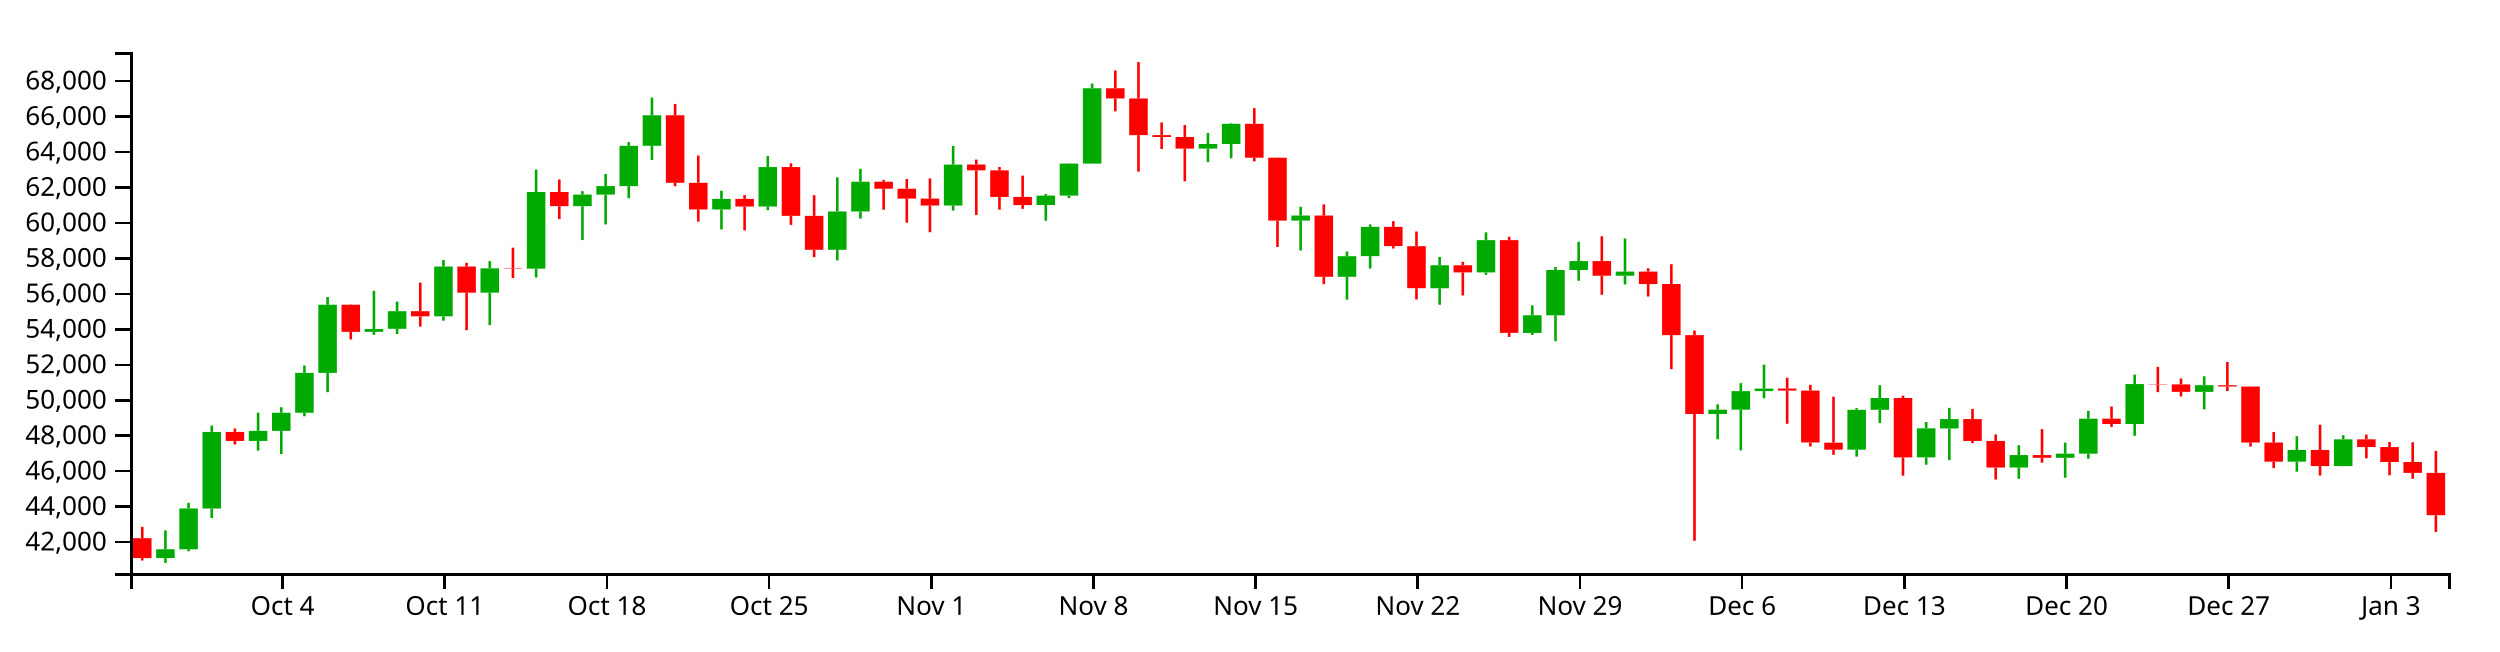
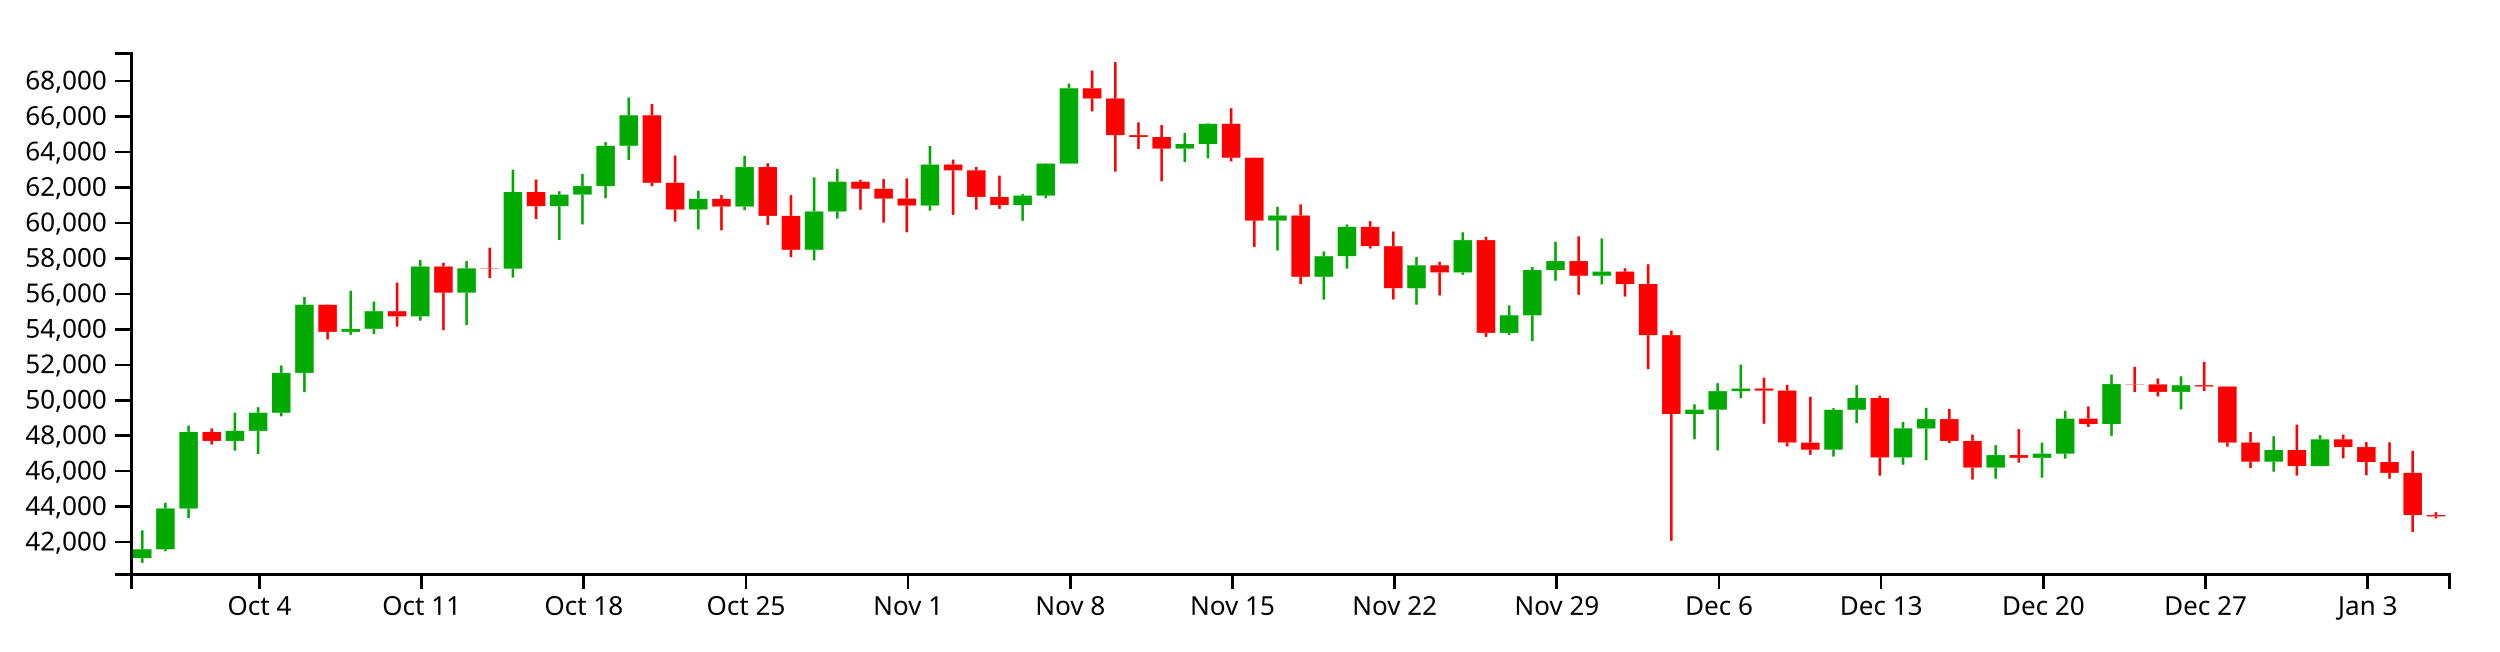
<svg xmlns="http://www.w3.org/2000/svg" version="1.1" width="960" height="250">
  <g transform="translate(50,20)">
    <style>.axis path,.axis line{fill:none;stroke:#000;shape-rendering:crispEdges;}path.candle{stroke:#000000;}path.candle.body{stroke-width:0;}path.candle.up{fill:#00AA00;stroke:#00AA00;}path.candle.down{fill:#FF0000;stroke:#FF0000;}</style>
    <g class="candlestick">
      <g class="data">
-         <path class="candle body up" d="M 9.964 194.308 l 7.117 0 L 17.081 190.909 l -7.117 0 L 9.964 194.308 M 18.86 190.909 l 7.117 0 L 25.978 175.251 l -7.117 0 L 18.86 190.909 M 27.757 175.279 l 7.117 0 L 34.874 145.856 l -7.117 0 L 27.757 175.279 M 45.55 149.306 l 7.117 0 L 52.667 145.458 l -7.117 0 L 45.55 149.306 M 54.446 145.458 l 7.117 0 L 61.563 138.48 l -7.117 0 L 54.446 145.458 M 63.343 138.481 l 7.117 0 L 70.46 123.182 l -7.117 0 L 63.343 138.481 M 72.239 123.182 l 7.117 0 L 79.356 97.018 l -7.117 0 L 72.239 123.182 M 90.032 107.433 l 7.117 0 L 97.149 106.301 l -7.117 0 L 90.032 107.433 M 98.928 106.272 l 7.117 0 L 106.046 99.504 l -7.117 0 L 98.928 106.272 M 116.721 101.484 l 7.117 0 L 123.838 82.337 l -7.117 0 L 116.721 101.484 M 134.514 92.375 l 7.117 0 L 141.631 83.047 l -7.117 0 L 134.514 92.375 M 152.307 83.177 l 7.117 0 L 159.424 53.734 l -7.117 0 L 152.307 83.177 M 170.1 59.16 l 7.117 0 L 177.217 54.715 l -7.117 0 L 170.1 59.16 M 178.996 54.715 l 7.117 0 L 186.114 51.437 l -7.117 0 L 178.996 54.715 M 187.893 51.466 l 7.117 0 L 195.01 35.977 l -7.117 0 L 187.893 51.466 M 196.789 35.977 l 7.117 0 L 203.906 24.261 l -7.117 0 L 196.789 35.977 M 223.479 60.435 l 7.117 0 L 230.596 56.36 l -7.117 0 L 223.479 60.435 M 241.271 59.319 l 7.117 0 L 248.389 44.16 l -7.117 0 L 241.271 59.319 M 267.961 75.922 l 7.117 0 L 275.078 61.2 l -7.117 0 L 267.961 75.922 M 276.857 61.2 l 7.117 0 L 283.974 49.777 l -7.117 0 L 276.857 61.2 M 312.443 58.918 l 7.117 0 L 319.56 43.198 l -7.117 0 L 312.443 58.918 M 348.029 58.72 l 7.117 0 L 355.146 55.108 l -7.117 0 L 348.029 58.72 M 356.925 55.108 l 7.117 0 L 364.042 42.833 l -7.117 0 L 356.925 55.108 M 365.822 42.833 l 7.117 0 L 372.939 13.883 l -7.117 0 L 365.822 42.833 M 410.304 37.055 l 7.117 0 L 417.421 35.3 l -7.117 0 L 410.304 37.055 M 419.2 35.3 l 7.117 0 L 426.317 27.545 l -7.117 0 L 419.2 35.3 M 445.89 64.72 l 7.117 0 L 453.007 62.773 l -7.117 0 L 445.89 64.72 M 463.683 86.283 l 7.117 0 L 470.8 78.382 l -7.117 0 L 463.683 86.283 M 472.579 78.349 l 7.117 0 L 479.696 67.112 l -7.117 0 L 472.579 78.349 M 499.268 90.694 l 7.117 0 L 506.385 81.86 l -7.117 0 L 499.268 90.694 M 517.061 84.604 l 7.117 0 L 524.178 72.199 l -7.117 0 L 517.061 84.604 M 534.854 107.851 l 7.117 0 L 541.971 101.061 l -7.117 0 L 534.854 107.851 M 543.75 101.093 l 7.117 0 L 550.868 83.674 l -7.117 0 L 543.75 101.093 M 552.647 83.674 l 7.117 0 L 559.764 80.261 l -7.117 0 L 552.647 83.674 M 570.44 85.882 l 7.117 0 L 577.557 84.292 l -7.117 0 L 570.44 85.882 M 606.026 138.974 l 7.117 0 L 613.143 137.314 l -7.117 0 L 606.026 138.974 M 614.922 137.314 l 7.117 0 L 622.039 130.195 l -7.117 0 L 614.922 137.314 M 623.818 130.195 l 7.117 0 L 630.936 129.194 l -7.117 0 L 623.818 130.195 M 659.404 152.672 l 7.117 0 L 666.521 137.357 l -7.117 0 L 659.404 152.672 M 668.301 137.357 l 7.117 0 L 675.418 132.837 l -7.117 0 L 668.301 137.357 M 686.094 155.652 l 7.117 0 L 693.211 144.483 l -7.117 0 L 686.094 155.652 M 694.99 144.526 l 7.117 0 L 702.107 140.931 l -7.117 0 L 694.99 144.526 M 721.679 159.526 l 7.117 0 L 728.796 154.755 l -7.117 0 L 721.679 159.526 M 739.472 155.799 l 7.117 0 L 746.589 154.213 l -7.117 0 L 739.472 155.799 M 748.369 154.213 l 7.117 0 L 755.486 140.762 l -7.117 0 L 748.369 154.213 M 766.162 142.816 l 7.117 0 L 773.279 127.493 l -7.117 0 L 766.162 142.816 M 792.851 130.483 l 7.117 0 L 799.968 127.924 l -7.117 0 L 792.851 130.483 M 828.437 157.273 l 7.117 0 L 835.554 152.806 l -7.117 0 L 828.437 157.273 M 846.23 158.96 l 7.117 0 L 853.347 148.708 l -7.117 0 L 846.23 158.96" />
-         <path class="candle body down" d="M 1.068 186.667 l 7.117 0 L 8.185 194.297 l -7.117 0 L 1.068 186.667 M 36.653 145.856 l 7.117 0 L 43.77 149.306 l -7.117 0 L 36.653 145.856 M 81.136 97.018 l 7.117 0 L 88.253 107.433 l -7.117 0 L 81.136 97.018 M 107.825 99.504 l 7.117 0 L 114.942 101.484 l -7.117 0 L 107.825 99.504 M 125.618 82.337 l 7.117 0 L 132.735 92.375 l -7.117 0 L 125.618 82.337 M 143.411 83.021 l 7.117 0 L 150.528 83.177 l -7.117 0 L 143.411 83.021 M 161.204 53.734 l 7.117 0 L 168.321 59.16 l -7.117 0 L 161.204 53.734 M 205.686 24.261 l 7.117 0 L 212.803 50.189 l -7.117 0 L 205.686 24.261 M 214.582 50.189 l 7.117 0 L 221.699 60.435 l -7.117 0 L 214.582 50.189 M 232.375 56.36 l 7.117 0 L 239.492 59.319 l -7.117 0 L 232.375 56.36 M 250.168 44.16 l 7.117 0 L 257.285 62.882 l -7.117 0 L 250.168 44.16 M 259.064 62.882 l 7.117 0 L 266.182 75.922 l -7.117 0 L 259.064 62.882 M 285.754 49.777 l 7.117 0 L 292.871 52.463 l -7.117 0 L 285.754 49.777 M 294.65 52.463 l 7.117 0 L 301.767 56.271 l -7.117 0 L 294.65 52.463 M 303.547 56.271 l 7.117 0 L 310.664 58.918 l -7.117 0 L 303.547 56.271 M 321.339 43.194 l 7.117 0 L 328.457 45.401 l -7.117 0 L 321.339 43.194 M 330.236 45.401 l 7.117 0 L 337.353 55.623 l -7.117 0 L 330.236 45.401 M 339.132 55.623 l 7.117 0 L 346.25 58.741 l -7.117 0 L 339.132 55.623 M 374.718 13.883 l 7.117 0 L 381.835 17.819 l -7.117 0 L 374.718 13.883 M 383.615 17.819 l 7.117 0 L 390.732 31.88 l -7.117 0 L 383.615 17.819 M 392.511 31.88 l 7.117 0 L 399.628 32.616 l -7.117 0 L 392.511 31.88 M 401.407 32.616 l 7.117 0 L 408.525 37.055 l -7.117 0 L 401.407 32.616 M 428.097 27.545 l 7.117 0 L 435.214 40.565 l -7.117 0 L 428.097 27.545 M 436.993 40.565 l 7.117 0 L 444.11 64.72 l -7.117 0 L 436.993 40.565 M 454.786 62.773 l 7.117 0 L 461.903 86.283 l -7.117 0 L 454.786 62.773 M 481.475 67.112 l 7.117 0 L 488.593 74.502 l -7.117 0 L 481.475 67.112 M 490.372 74.532 l 7.117 0 L 497.489 90.671 l -7.117 0 L 490.372 74.532 M 508.165 81.861 l 7.117 0 L 515.282 84.604 l -7.117 0 L 508.165 81.861 M 525.958 72.199 l 7.117 0 L 533.075 107.832 l -7.117 0 L 525.958 72.199 M 561.543 80.261 l 7.117 0 L 568.661 85.882 l -7.117 0 L 561.543 80.261 M 579.336 84.292 l 7.117 0 L 586.453 89.084 l -7.117 0 L 579.336 84.292 M 588.233 89.057 l 7.117 0 L 595.35 108.687 l -7.117 0 L 588.233 89.057 M 597.129 108.687 l 7.117 0 L 604.246 138.974 l -7.117 0 L 597.129 108.687 M 632.715 129.194 l 7.117 0 L 639.832 129.996 l -7.117 0 L 632.715 129.194 M 641.611 129.996 l 7.117 0 L 648.729 149.914 l -7.117 0 L 641.611 129.996 M 650.508 149.98 l 7.117 0 L 657.625 152.672 l -7.117 0 L 650.508 149.98 M 677.197 132.837 l 7.117 0 L 684.314 155.652 l -7.117 0 L 677.197 132.837 M 703.886 140.931 l 7.117 0 L 711.004 149.323 l -7.117 0 L 703.886 140.931 M 712.783 149.323 l 7.117 0 L 719.9 159.544 l -7.117 0 L 712.783 149.323 M 730.576 154.755 l 7.117 0 L 737.693 155.799 l -7.117 0 L 730.576 154.755 M 757.265 140.777 l 7.117 0 L 764.382 142.816 l -7.117 0 L 757.265 140.777 M 775.058 127.493 l 7.117 0 L 782.175 127.621 l -7.117 0 L 775.058 127.493 M 783.954 127.621 l 7.117 0 L 791.072 130.483 l -7.117 0 L 783.954 127.621 M 801.747 127.924 l 7.117 0 L 808.864 128.428 l -7.117 0 L 801.747 127.924 M 810.644 128.428 l 7.117 0 L 817.761 149.927 l -7.117 0 L 810.644 128.428 M 819.54 149.927 l 7.117 0 L 826.657 157.273 l -7.117 0 L 819.54 149.927 M 837.333 152.805 l 7.117 0 L 844.45 158.96 l -7.117 0 L 837.333 152.805 M 855.126 148.708 l 7.117 0 L 862.243 151.68 l -7.117 0 L 855.126 148.708 M 864.022 151.68 l 7.117 0 L 871.14 157.4 l -7.117 0 L 864.022 151.68 M 872.919 157.4 l 7.117 0 L 880.036 161.58 l -7.117 0 L 872.919 157.4 M 881.815 161.58 l 7.117 0 L 888.932 177.848 l -7.117 0 L 881.815 161.58" />
+         <path class="candle body up" d="M 1.068 194.308 l 7.117 0 L 8.185 190.909 l -7.117 0 L 1.068 194.308 M 9.964 190.909 l 7.117 0 L 17.081 175.251 l -7.117 0 L 9.964 190.909 M 18.86 175.279 l 7.117 0 L 25.978 145.856 l -7.117 0 L 18.86 175.279 M 36.653 149.306 l 7.117 0 L 43.77 145.458 l -7.117 0 L 36.653 149.306 M 45.55 145.458 l 7.117 0 L 52.667 138.48 l -7.117 0 L 45.55 145.458 M 54.446 138.481 l 7.117 0 L 61.563 123.182 l -7.117 0 L 54.446 138.481 M 63.343 123.182 l 7.117 0 L 70.46 97.018 l -7.117 0 L 63.343 123.182 M 81.136 107.433 l 7.117 0 L 88.253 106.301 l -7.117 0 L 81.136 107.433 M 90.032 106.272 l 7.117 0 L 97.149 99.504 l -7.117 0 L 90.032 106.272 M 107.825 101.484 l 7.117 0 L 114.942 82.337 l -7.117 0 L 107.825 101.484 M 125.618 92.375 l 7.117 0 L 132.735 83.047 l -7.117 0 L 125.618 92.375 M 143.411 83.177 l 7.117 0 L 150.528 53.734 l -7.117 0 L 143.411 83.177 M 161.204 59.16 l 7.117 0 L 168.321 54.715 l -7.117 0 L 161.204 59.16 M 170.1 54.715 l 7.117 0 L 177.217 51.437 l -7.117 0 L 170.1 54.715 M 178.996 51.466 l 7.117 0 L 186.114 35.977 l -7.117 0 L 178.996 51.466 M 187.893 35.977 l 7.117 0 L 195.01 24.261 l -7.117 0 L 187.893 35.977 M 214.582 60.435 l 7.117 0 L 221.699 56.36 l -7.117 0 L 214.582 60.435 M 232.375 59.319 l 7.117 0 L 239.492 44.16 l -7.117 0 L 232.375 59.319 M 259.064 75.922 l 7.117 0 L 266.182 61.2 l -7.117 0 L 259.064 75.922 M 267.961 61.2 l 7.117 0 L 275.078 49.777 l -7.117 0 L 267.961 61.2 M 303.547 58.918 l 7.117 0 L 310.664 43.198 l -7.117 0 L 303.547 58.918 M 339.132 58.72 l 7.117 0 L 346.25 55.108 l -7.117 0 L 339.132 58.72 M 348.029 55.108 l 7.117 0 L 355.146 42.833 l -7.117 0 L 348.029 55.108 M 356.925 42.833 l 7.117 0 L 364.042 13.883 l -7.117 0 L 356.925 42.833 M 401.407 37.055 l 7.117 0 L 408.525 35.3 l -7.117 0 L 401.407 37.055 M 410.304 35.3 l 7.117 0 L 417.421 27.545 l -7.117 0 L 410.304 35.3 M 436.993 64.72 l 7.117 0 L 444.11 62.773 l -7.117 0 L 436.993 64.72 M 454.786 86.283 l 7.117 0 L 461.903 78.382 l -7.117 0 L 454.786 86.283 M 463.683 78.349 l 7.117 0 L 470.8 67.112 l -7.117 0 L 463.683 78.349 M 490.372 90.694 l 7.117 0 L 497.489 81.86 l -7.117 0 L 490.372 90.694 M 508.165 84.604 l 7.117 0 L 515.282 72.199 l -7.117 0 L 508.165 84.604 M 525.958 107.851 l 7.117 0 L 533.075 101.061 l -7.117 0 L 525.958 107.851 M 534.854 101.093 l 7.117 0 L 541.971 83.674 l -7.117 0 L 534.854 101.093 M 543.75 83.674 l 7.117 0 L 550.868 80.261 l -7.117 0 L 543.75 83.674 M 561.543 85.882 l 7.117 0 L 568.661 84.292 l -7.117 0 L 561.543 85.882 M 597.129 138.974 l 7.117 0 L 604.246 137.314 l -7.117 0 L 597.129 138.974 M 606.026 137.314 l 7.117 0 L 613.143 130.195 l -7.117 0 L 606.026 137.314 M 614.922 130.195 l 7.117 0 L 622.039 129.194 l -7.117 0 L 614.922 130.195 M 650.508 152.672 l 7.117 0 L 657.625 137.357 l -7.117 0 L 650.508 152.672 M 659.404 137.357 l 7.117 0 L 666.521 132.837 l -7.117 0 L 659.404 137.357 M 677.197 155.652 l 7.117 0 L 684.314 144.483 l -7.117 0 L 677.197 155.652 M 686.094 144.526 l 7.117 0 L 693.211 140.931 l -7.117 0 L 686.094 144.526 M 712.783 159.526 l 7.117 0 L 719.9 154.755 l -7.117 0 L 712.783 159.526 M 730.576 155.799 l 7.117 0 L 737.693 154.213 l -7.117 0 L 730.576 155.799 M 739.472 154.213 l 7.117 0 L 746.589 140.762 l -7.117 0 L 739.472 154.213 M 757.265 142.816 l 7.117 0 L 764.382 127.493 l -7.117 0 L 757.265 142.816 M 783.954 130.483 l 7.117 0 L 791.072 127.924 l -7.117 0 L 783.954 130.483 M 819.54 157.273 l 7.117 0 L 826.657 152.806 l -7.117 0 L 819.54 157.273 M 837.333 158.96 l 7.117 0 L 844.45 148.708 l -7.117 0 L 837.333 158.96" />
+         <path class="candle body down" d="M 27.757 145.856 l 7.117 0 L 34.874 149.306 l -7.117 0 L 27.757 145.856 M 72.239 97.018 l 7.117 0 L 79.356 107.433 l -7.117 0 L 72.239 97.018 M 98.928 99.504 l 7.117 0 L 106.046 101.484 l -7.117 0 L 98.928 99.504 M 116.721 82.337 l 7.117 0 L 123.838 92.375 l -7.117 0 L 116.721 82.337 M 134.514 83.021 l 7.117 0 L 141.631 83.177 l -7.117 0 L 134.514 83.021 M 152.307 53.734 l 7.117 0 L 159.424 59.16 l -7.117 0 L 152.307 53.734 M 196.789 24.261 l 7.117 0 L 203.906 50.189 l -7.117 0 L 196.789 24.261 M 205.686 50.189 l 7.117 0 L 212.803 60.435 l -7.117 0 L 205.686 50.189 M 223.479 56.36 l 7.117 0 L 230.596 59.319 l -7.117 0 L 223.479 56.36 M 241.271 44.16 l 7.117 0 L 248.389 62.882 l -7.117 0 L 241.271 44.16 M 250.168 62.882 l 7.117 0 L 257.285 75.922 l -7.117 0 L 250.168 62.882 M 276.857 49.777 l 7.117 0 L 283.974 52.463 l -7.117 0 L 276.857 49.777 M 285.754 52.463 l 7.117 0 L 292.871 56.271 l -7.117 0 L 285.754 52.463 M 294.65 56.271 l 7.117 0 L 301.767 58.918 l -7.117 0 L 294.65 56.271 M 312.443 43.194 l 7.117 0 L 319.56 45.401 l -7.117 0 L 312.443 43.194 M 321.339 45.401 l 7.117 0 L 328.457 55.623 l -7.117 0 L 321.339 45.401 M 330.236 55.623 l 7.117 0 L 337.353 58.741 l -7.117 0 L 330.236 55.623 M 365.822 13.883 l 7.117 0 L 372.939 17.819 l -7.117 0 L 365.822 13.883 M 374.718 17.819 l 7.117 0 L 381.835 31.88 l -7.117 0 L 374.718 17.819 M 383.615 31.88 l 7.117 0 L 390.732 32.616 l -7.117 0 L 383.615 31.88 M 392.511 32.616 l 7.117 0 L 399.628 37.055 l -7.117 0 L 392.511 32.616 M 419.2 27.545 l 7.117 0 L 426.317 40.565 l -7.117 0 L 419.2 27.545 M 428.097 40.565 l 7.117 0 L 435.214 64.72 l -7.117 0 L 428.097 40.565 M 445.89 62.773 l 7.117 0 L 453.007 86.283 l -7.117 0 L 445.89 62.773 M 472.579 67.112 l 7.117 0 L 479.696 74.502 l -7.117 0 L 472.579 67.112 M 481.475 74.532 l 7.117 0 L 488.593 90.671 l -7.117 0 L 481.475 74.532 M 499.268 81.861 l 7.117 0 L 506.385 84.604 l -7.117 0 L 499.268 81.861 M 517.061 72.199 l 7.117 0 L 524.178 107.832 l -7.117 0 L 517.061 72.199 M 552.647 80.261 l 7.117 0 L 559.764 85.882 l -7.117 0 L 552.647 80.261 M 570.44 84.292 l 7.117 0 L 577.557 89.084 l -7.117 0 L 570.44 84.292 M 579.336 89.057 l 7.117 0 L 586.453 108.687 l -7.117 0 L 579.336 89.057 M 588.233 108.687 l 7.117 0 L 595.35 138.974 l -7.117 0 L 588.233 108.687 M 623.818 129.194 l 7.117 0 L 630.936 129.996 l -7.117 0 L 623.818 129.194 M 632.715 129.996 l 7.117 0 L 639.832 149.914 l -7.117 0 L 632.715 129.996 M 641.611 149.98 l 7.117 0 L 648.729 152.672 l -7.117 0 L 641.611 149.98 M 668.301 132.837 l 7.117 0 L 675.418 155.652 l -7.117 0 L 668.301 132.837 M 694.99 140.931 l 7.117 0 L 702.107 149.323 l -7.117 0 L 694.99 140.931 M 703.886 149.323 l 7.117 0 L 711.004 159.544 l -7.117 0 L 703.886 149.323 M 721.679 154.755 l 7.117 0 L 728.796 155.799 l -7.117 0 L 721.679 154.755 M 748.369 140.777 l 7.117 0 L 755.486 142.816 l -7.117 0 L 748.369 140.777 M 766.162 127.493 l 7.117 0 L 773.279 127.621 l -7.117 0 L 766.162 127.493 M 775.058 127.621 l 7.117 0 L 782.175 130.483 l -7.117 0 L 775.058 127.621 M 792.851 127.924 l 7.117 0 L 799.968 128.428 l -7.117 0 L 792.851 127.924 M 801.747 128.428 l 7.117 0 L 808.864 149.927 l -7.117 0 L 801.747 128.428 M 810.644 149.927 l 7.117 0 L 817.761 157.273 l -7.117 0 L 810.644 149.927 M 828.437 152.805 l 7.117 0 L 835.554 158.96 l -7.117 0 L 828.437 152.805 M 846.23 148.708 l 7.117 0 L 853.347 151.68 l -7.117 0 L 846.23 148.708 M 855.126 151.68 l 7.117 0 L 862.243 157.4 l -7.117 0 L 855.126 151.68 M 864.022 157.4 l 7.117 0 L 871.14 161.58 l -7.117 0 L 864.022 157.4 M 872.919 161.58 l 7.117 0 L 880.036 177.79 l -7.117 0 L 872.919 161.58 M 881.815 177.79 l 7.117 0 L 888.932 178.307 l -7.117 0 L 881.815 177.79" />
        <path class="candle body equal" />
-         <path class="candle wick up" d="M 13.523 183.653 L 13.523 190.909 M 13.523 194.308 L 13.523 196.154 M 22.419 173.091 L 22.419 175.251 M 22.419 190.909 L 22.419 191.686 M 31.315 143.45 L 31.315 145.856 M 31.315 175.279 L 31.315 178.935 M 49.108 138.459 L 49.108 145.458 M 49.108 149.306 L 49.108 153.029 M 58.005 136.362 L 58.005 138.48 M 58.005 145.458 L 58.005 154.371 M 66.901 120.361 L 66.901 123.182 M 66.901 138.481 L 66.901 139.859 M 75.798 94.056 L 75.798 97.018 M 75.798 123.182 L 75.798 130.6 M 93.591 91.673 L 93.591 106.301 M 93.591 107.433 L 93.591 108.574 M 102.487 95.833 L 102.487 99.504 M 102.487 106.272 L 102.487 108.274 M 120.28 79.833 L 120.28 82.337 M 120.28 101.484 L 120.28 103.145 M 138.073 80.256 L 138.073 83.047 M 138.073 92.375 L 138.073 104.832 M 155.866 45.152 L 155.866 53.734 M 155.866 83.177 L 155.866 86.567 M 173.659 53.421 L 173.659 54.715 M 173.659 59.16 L 173.659 72.181 M 182.555 46.767 L 182.555 51.437 M 182.555 54.715 L 182.555 66.18 M 191.451 34.579 L 191.451 35.977 M 191.451 51.466 L 191.451 56.119 M 200.348 17.463 L 200.348 24.261 M 200.348 35.977 L 200.348 41.418 M 227.037 53.222 L 227.037 56.36 M 227.037 60.435 L 227.037 68.102 M 244.83 39.858 L 244.83 44.16 M 244.83 59.319 L 244.83 60.695 M 271.519 48.107 L 271.519 61.2 M 271.519 75.922 L 271.519 79.963 M 280.416 44.832 L 280.416 49.777 M 280.416 61.2 L 280.416 63.931 M 316.002 36.049 L 316.002 43.198 M 316.002 58.918 L 316.002 60.868 M 351.587 54.496 L 351.587 55.108 M 351.587 58.72 L 351.587 64.78 M 360.484 42.746 L 360.484 42.833 M 360.484 55.108 L 360.484 56.115 M 369.38 12.091 L 369.38 13.883 M 369.38 42.833 L 369.38 42.833 M 413.862 31.079 L 413.862 35.3 M 413.862 37.055 L 413.862 42.243 M 422.759 27.331 L 422.759 27.545 M 422.759 35.3 L 422.759 40.772 M 449.448 59.4 L 449.448 62.773 M 449.448 64.72 L 449.448 76.198 M 467.241 76.559 L 467.241 78.382 M 467.241 86.283 L 467.241 95.077 M 476.138 66.176 L 476.138 67.112 M 476.138 78.349 L 476.138 83.142 M 502.827 78.669 L 502.827 81.86 M 502.827 90.694 L 502.827 97.004 M 520.62 69.213 L 520.62 72.199 M 520.62 84.604 L 520.62 85.546 M 538.413 97.256 L 538.413 101.061 M 538.413 107.851 L 538.413 108.626 M 547.309 82.516 L 547.309 83.674 M 547.309 101.093 L 547.309 111.031 M 556.206 72.842 L 556.206 80.261 M 556.206 83.674 L 556.206 87.815 M 573.998 71.564 L 573.998 84.292 M 573.998 85.882 L 573.998 89.236 M 609.584 135.253 L 609.584 137.314 M 609.584 138.974 L 609.584 148.677 M 618.481 127.137 L 618.481 130.195 M 618.481 137.314 L 618.481 152.948 M 627.377 120.021 L 627.377 129.194 M 627.377 130.195 L 627.377 132.933 M 662.963 136.705 L 662.963 137.357 M 662.963 152.672 L 662.963 155.324 M 671.859 127.914 L 671.859 132.837 M 671.859 137.357 L 671.859 142.476 M 689.652 142.052 L 689.652 144.483 M 689.652 155.652 L 689.652 158.462 M 698.549 136.608 L 698.549 140.931 M 698.549 144.526 L 698.549 156.713 M 725.238 150.957 L 725.238 154.755 M 725.238 159.526 L 725.238 163.841 M 743.031 149.969 L 743.031 154.213 M 743.031 155.799 L 743.031 163.44 M 751.927 137.772 L 751.927 140.762 M 751.927 154.213 L 751.927 156.148 M 769.72 123.842 L 769.72 127.493 M 769.72 142.816 L 769.72 147.362 M 796.409 124.489 L 796.409 127.924 M 796.409 130.483 L 796.409 137.207 M 831.995 147.501 L 831.995 152.806 M 831.995 157.273 L 831.995 161.118 M 849.788 147.129 L 849.788 148.708 M 849.788 158.96 L 849.788 159.018" style="stroke-width: 1px;" />
-         <path class="candle wick down" d="M 4.626 182.309 L 4.626 186.667 M 4.626 194.297 L 4.626 195.241 M 40.212 144.529 L 40.212 145.856 M 40.212 149.306 L 40.212 150.7 M 84.694 96.9 L 84.694 97.018 M 84.694 107.433 L 84.694 110.348 M 111.383 88.532 L 111.383 99.504 M 111.383 101.484 L 111.383 105.426 M 129.176 80.916 L 129.176 82.337 M 129.176 92.375 L 129.176 106.794 M 146.969 75.112 L 146.969 83.021 M 146.969 83.177 L 146.969 86.784 M 164.762 48.928 L 164.762 53.734 M 164.762 59.16 L 164.762 64.099 M 209.244 19.915 L 209.244 24.261 M 209.244 50.189 L 209.244 51.504 M 218.141 39.71 L 218.141 50.189 M 218.141 60.435 L 218.141 65.121 M 235.934 54.908 L 235.934 56.36 M 235.934 59.319 L 235.934 68.453 M 253.727 42.698 L 253.727 44.16 M 253.727 62.882 L 253.727 66.363 M 262.623 54.936 L 262.623 62.882 M 262.623 75.922 L 262.623 78.737 M 289.312 49.058 L 289.312 49.777 M 289.312 52.463 L 289.312 60.539 M 298.209 48.745 L 298.209 52.463 M 298.209 56.271 L 298.209 65.493 M 307.105 48.524 L 307.105 56.271 M 307.105 58.918 L 307.105 69.172 M 324.898 41.292 L 324.898 43.194 M 324.898 45.401 L 324.898 62.515 M 333.794 44.108 L 333.794 45.401 M 333.794 55.623 L 333.794 60.511 M 342.691 47.448 L 342.691 55.623 M 342.691 58.741 L 342.691 60.212 M 378.277 7.085 L 378.277 13.883 M 378.277 17.819 L 378.277 22.757 M 387.173 3.846 L 387.173 17.819 M 387.173 31.88 L 387.173 45.902 M 396.07 26.994 L 396.07 31.88 M 396.07 32.616 L 396.07 37.207 M 404.966 28.011 L 404.966 32.616 M 404.966 37.055 L 404.966 49.611 M 431.655 21.535 L 431.655 27.545 M 431.655 40.565 L 431.655 41.973 M 440.552 40.493 L 440.552 40.565 M 440.552 64.72 L 440.552 74.829 M 458.345 58.476 L 458.345 62.773 M 458.345 86.283 L 458.345 89.125 M 485.034 64.918 L 485.034 67.112 M 485.034 74.502 L 485.034 75.424 M 493.93 68.906 L 493.93 74.532 M 493.93 90.671 L 493.93 95.009 M 511.723 80.542 L 511.723 81.861 M 511.723 84.604 L 511.723 93.464 M 529.516 70.908 L 529.516 72.199 M 529.516 107.832 L 529.516 109.375 M 565.102 70.724 L 565.102 80.261 M 565.102 85.882 L 565.102 93.201 M 582.895 82.989 L 582.895 84.292 M 582.895 89.084 L 582.895 93.867 M 591.791 81.461 L 591.791 89.057 M 591.791 108.687 L 591.791 121.766 M 600.688 106.93 L 600.688 108.687 M 600.688 138.974 L 600.688 187.668 M 636.273 125.034 L 636.273 129.194 M 636.273 129.996 L 636.273 142.735 M 645.17 127.772 L 645.17 129.996 M 645.17 149.914 L 645.17 151.45 M 654.066 132.353 L 654.066 149.98 M 654.066 152.672 L 654.066 154.636 M 680.756 131.91 L 680.756 132.837 M 680.756 155.652 L 680.756 162.665 M 707.445 137.041 L 707.445 140.931 M 707.445 149.323 L 707.445 150.149 M 716.341 146.848 L 716.341 149.323 M 716.341 159.544 L 716.341 164.14 M 734.134 144.778 L 734.134 154.755 M 734.134 155.799 L 734.134 157.666 M 760.824 136.089 L 760.824 140.777 M 760.824 142.816 L 760.824 143.948 M 778.617 120.881 L 778.617 127.493 M 778.617 127.621 L 778.617 130.586 M 787.513 125.332 L 787.513 127.621 M 787.513 130.483 L 787.513 132.235 M 805.306 118.988 L 805.306 127.924 M 805.306 128.428 L 805.306 130.147 M 814.202 128.41 L 814.202 128.428 M 814.202 149.927 L 814.202 151.497 M 823.099 145.873 L 823.099 149.927 M 823.099 157.273 L 823.099 159.776 M 840.892 143.087 L 840.892 152.805 M 840.892 158.96 L 840.892 162.629 M 858.685 146.888 L 858.685 148.708 M 858.685 151.68 L 858.685 155.984 M 867.581 149.748 L 867.581 151.68 M 867.581 157.4 L 867.581 162.506 M 876.477 149.833 L 876.477 157.4 M 876.477 161.58 L 876.477 163.841 M 885.374 153.152 L 885.374 161.58 M 885.374 177.848 L 885.374 184.266" style="stroke-width: 1px;" />
+         <path class="candle wick up" d="M 4.626 183.653 L 4.626 190.909 M 4.626 194.308 L 4.626 196.154 M 13.523 173.091 L 13.523 175.251 M 13.523 190.909 L 13.523 191.686 M 22.419 143.45 L 22.419 145.856 M 22.419 175.279 L 22.419 178.935 M 40.212 138.459 L 40.212 145.458 M 40.212 149.306 L 40.212 153.029 M 49.108 136.362 L 49.108 138.48 M 49.108 145.458 L 49.108 154.371 M 58.005 120.361 L 58.005 123.182 M 58.005 138.481 L 58.005 139.859 M 66.901 94.056 L 66.901 97.018 M 66.901 123.182 L 66.901 130.6 M 84.694 91.673 L 84.694 106.301 M 84.694 107.433 L 84.694 108.574 M 93.591 95.833 L 93.591 99.504 M 93.591 106.272 L 93.591 108.274 M 111.383 79.833 L 111.383 82.337 M 111.383 101.484 L 111.383 103.145 M 129.176 80.256 L 129.176 83.047 M 129.176 92.375 L 129.176 104.832 M 146.969 45.152 L 146.969 53.734 M 146.969 83.177 L 146.969 86.567 M 164.762 53.421 L 164.762 54.715 M 164.762 59.16 L 164.762 72.181 M 173.659 46.767 L 173.659 51.437 M 173.659 54.715 L 173.659 66.18 M 182.555 34.579 L 182.555 35.977 M 182.555 51.466 L 182.555 56.119 M 191.451 17.463 L 191.451 24.261 M 191.451 35.977 L 191.451 41.418 M 218.141 53.222 L 218.141 56.36 M 218.141 60.435 L 218.141 68.102 M 235.934 39.858 L 235.934 44.16 M 235.934 59.319 L 235.934 60.695 M 262.623 48.107 L 262.623 61.2 M 262.623 75.922 L 262.623 79.963 M 271.519 44.832 L 271.519 49.777 M 271.519 61.2 L 271.519 63.931 M 307.105 36.049 L 307.105 43.198 M 307.105 58.918 L 307.105 60.868 M 342.691 54.496 L 342.691 55.108 M 342.691 58.72 L 342.691 64.78 M 351.587 42.746 L 351.587 42.833 M 351.587 55.108 L 351.587 56.115 M 360.484 12.091 L 360.484 13.883 M 360.484 42.833 L 360.484 42.833 M 404.966 31.079 L 404.966 35.3 M 404.966 37.055 L 404.966 42.243 M 413.862 27.331 L 413.862 27.545 M 413.862 35.3 L 413.862 40.772 M 440.552 59.4 L 440.552 62.773 M 440.552 64.72 L 440.552 76.198 M 458.345 76.559 L 458.345 78.382 M 458.345 86.283 L 458.345 95.077 M 467.241 66.176 L 467.241 67.112 M 467.241 78.349 L 467.241 83.142 M 493.93 78.669 L 493.93 81.86 M 493.93 90.694 L 493.93 97.004 M 511.723 69.213 L 511.723 72.199 M 511.723 84.604 L 511.723 85.546 M 529.516 97.256 L 529.516 101.061 M 529.516 107.851 L 529.516 108.626 M 538.413 82.516 L 538.413 83.674 M 538.413 101.093 L 538.413 111.031 M 547.309 72.842 L 547.309 80.261 M 547.309 83.674 L 547.309 87.815 M 565.102 71.564 L 565.102 84.292 M 565.102 85.882 L 565.102 89.236 M 600.688 135.253 L 600.688 137.314 M 600.688 138.974 L 600.688 148.677 M 609.584 127.137 L 609.584 130.195 M 609.584 137.314 L 609.584 152.948 M 618.481 120.021 L 618.481 129.194 M 618.481 130.195 L 618.481 132.933 M 654.066 136.705 L 654.066 137.357 M 654.066 152.672 L 654.066 155.324 M 662.963 127.914 L 662.963 132.837 M 662.963 137.357 L 662.963 142.476 M 680.756 142.052 L 680.756 144.483 M 680.756 155.652 L 680.756 158.462 M 689.652 136.608 L 689.652 140.931 M 689.652 144.526 L 689.652 156.713 M 716.341 150.957 L 716.341 154.755 M 716.341 159.526 L 716.341 163.841 M 734.134 149.969 L 734.134 154.213 M 734.134 155.799 L 734.134 163.44 M 743.031 137.772 L 743.031 140.762 M 743.031 154.213 L 743.031 156.148 M 760.824 123.842 L 760.824 127.493 M 760.824 142.816 L 760.824 147.362 M 787.513 124.489 L 787.513 127.924 M 787.513 130.483 L 787.513 137.207 M 823.099 147.501 L 823.099 152.806 M 823.099 157.273 L 823.099 161.118 M 840.892 147.129 L 840.892 148.708 M 840.892 158.96 L 840.892 159.018" style="stroke-width: 1px;" />
+         <path class="candle wick down" d="M 31.315 144.529 L 31.315 145.856 M 31.315 149.306 L 31.315 150.7 M 75.798 96.9 L 75.798 97.018 M 75.798 107.433 L 75.798 110.348 M 102.487 88.532 L 102.487 99.504 M 102.487 101.484 L 102.487 105.426 M 120.28 80.916 L 120.28 82.337 M 120.28 92.375 L 120.28 106.794 M 138.073 75.112 L 138.073 83.021 M 138.073 83.177 L 138.073 86.784 M 155.866 48.928 L 155.866 53.734 M 155.866 59.16 L 155.866 64.099 M 200.348 19.915 L 200.348 24.261 M 200.348 50.189 L 200.348 51.504 M 209.244 39.71 L 209.244 50.189 M 209.244 60.435 L 209.244 65.121 M 227.037 54.908 L 227.037 56.36 M 227.037 59.319 L 227.037 68.453 M 244.83 42.698 L 244.83 44.16 M 244.83 62.882 L 244.83 66.363 M 253.727 54.936 L 253.727 62.882 M 253.727 75.922 L 253.727 78.737 M 280.416 49.058 L 280.416 49.777 M 280.416 52.463 L 280.416 60.539 M 289.312 48.745 L 289.312 52.463 M 289.312 56.271 L 289.312 65.493 M 298.209 48.524 L 298.209 56.271 M 298.209 58.918 L 298.209 69.172 M 316.002 41.292 L 316.002 43.194 M 316.002 45.401 L 316.002 62.515 M 324.898 44.108 L 324.898 45.401 M 324.898 55.623 L 324.898 60.511 M 333.794 47.448 L 333.794 55.623 M 333.794 58.741 L 333.794 60.212 M 369.38 7.085 L 369.38 13.883 M 369.38 17.819 L 369.38 22.757 M 378.277 3.846 L 378.277 17.819 M 378.277 31.88 L 378.277 45.902 M 387.173 26.994 L 387.173 31.88 M 387.173 32.616 L 387.173 37.207 M 396.07 28.011 L 396.07 32.616 M 396.07 37.055 L 396.07 49.611 M 422.759 21.535 L 422.759 27.545 M 422.759 40.565 L 422.759 41.973 M 431.655 40.493 L 431.655 40.565 M 431.655 64.72 L 431.655 74.829 M 449.448 58.476 L 449.448 62.773 M 449.448 86.283 L 449.448 89.125 M 476.138 64.918 L 476.138 67.112 M 476.138 74.502 L 476.138 75.424 M 485.034 68.906 L 485.034 74.532 M 485.034 90.671 L 485.034 95.009 M 502.827 80.542 L 502.827 81.861 M 502.827 84.604 L 502.827 93.464 M 520.62 70.908 L 520.62 72.199 M 520.62 107.832 L 520.62 109.375 M 556.206 70.724 L 556.206 80.261 M 556.206 85.882 L 556.206 93.201 M 573.998 82.989 L 573.998 84.292 M 573.998 89.084 L 573.998 93.867 M 582.895 81.461 L 582.895 89.057 M 582.895 108.687 L 582.895 121.766 M 591.791 106.93 L 591.791 108.687 M 591.791 138.974 L 591.791 187.668 M 627.377 125.034 L 627.377 129.194 M 627.377 129.996 L 627.377 142.735 M 636.273 127.772 L 636.273 129.996 M 636.273 149.914 L 636.273 151.45 M 645.17 132.353 L 645.17 149.98 M 645.17 152.672 L 645.17 154.636 M 671.859 131.91 L 671.859 132.837 M 671.859 155.652 L 671.859 162.665 M 698.549 137.041 L 698.549 140.931 M 698.549 149.323 L 698.549 150.149 M 707.445 146.848 L 707.445 149.323 M 707.445 159.544 L 707.445 164.14 M 725.238 144.778 L 725.238 154.755 M 725.238 155.799 L 725.238 157.666 M 751.927 136.089 L 751.927 140.777 M 751.927 142.816 L 751.927 143.948 M 769.72 120.881 L 769.72 127.493 M 769.72 127.621 L 769.72 130.586 M 778.617 125.332 L 778.617 127.621 M 778.617 130.483 L 778.617 132.235 M 796.409 118.988 L 796.409 127.924 M 796.409 128.428 L 796.409 130.147 M 805.306 128.41 L 805.306 128.428 M 805.306 149.927 L 805.306 151.497 M 814.202 145.873 L 814.202 149.927 M 814.202 157.273 L 814.202 159.776 M 831.995 143.087 L 831.995 152.805 M 831.995 158.96 L 831.995 162.629 M 849.788 146.888 L 849.788 148.708 M 849.788 151.68 L 849.788 155.984 M 858.685 149.748 L 858.685 151.68 M 858.685 157.4 L 858.685 162.506 M 867.581 149.833 L 867.581 157.4 M 867.581 161.58 L 867.581 163.841 M 876.477 153.152 L 876.477 161.58 M 876.477 177.79 L 876.477 184.266 M 885.374 176.67 L 885.374 177.79 M 885.374 178.307 L 885.374 179.08" style="stroke-width: 1px;" />
        <path class="candle wick equal" style="stroke-width: 1px;" />
      </g>
    </g>
    <g class="x axis" transform="translate(0,200)" fill="none" font-size="10" font-family="sans-serif" text-anchor="middle">
      <path class="domain" stroke="#000" d="M0.5,6V0.5H890.5V6" />
-       <g class="tick" opacity="1" transform="translate(58.0048,0)">
+       <g class="tick" opacity="1" transform="translate(49.10836,0)">
        <line stroke="#000" y2="6" x1="0.5" x2="0.5" />
        <text fill="#000" y="9" x="0.5" dy="0.71em">Oct  4</text>
      </g>
-       <g class="tick" opacity="1" transform="translate(120.2799,0)">
+       <g class="tick" opacity="1" transform="translate(111.3834,0)">
        <line stroke="#000" y2="6" x1="0.5" x2="0.5" />
        <text fill="#000" y="9" x="0.5" dy="0.71em">Oct 11</text>
      </g>
-       <g class="tick" opacity="1" transform="translate(182.555,0)">
+       <g class="tick" opacity="1" transform="translate(173.6585,0)">
        <line stroke="#000" y2="6" x1="0.5" x2="0.5" />
        <text fill="#000" y="9" x="0.5" dy="0.71em">Oct 18</text>
      </g>
-       <g class="tick" opacity="1" transform="translate(244.8301,0)">
+       <g class="tick" opacity="1" transform="translate(235.9336,0)">
        <line stroke="#000" y2="6" x1="0.5" x2="0.5" />
        <text fill="#000" y="9" x="0.5" dy="0.71em">Oct 25</text>
      </g>
-       <g class="tick" opacity="1" transform="translate(307.1052,0)">
+       <g class="tick" opacity="1" transform="translate(298.2087,0)">
        <line stroke="#000" y2="6" x1="0.5" x2="0.5" />
        <text fill="#000" y="9" x="0.5" dy="0.71em">Nov  1</text>
      </g>
-       <g class="tick" opacity="1" transform="translate(369.3802,0)">
+       <g class="tick" opacity="1" transform="translate(360.4838,0)">
        <line stroke="#000" y2="6" x1="0.5" x2="0.5" />
        <text fill="#000" y="9" x="0.5" dy="0.71em">Nov  8</text>
      </g>
-       <g class="tick" opacity="1" transform="translate(431.6553,0)">
+       <g class="tick" opacity="1" transform="translate(422.7589,0)">
        <line stroke="#000" y2="6" x1="0.5" x2="0.5" />
        <text fill="#000" y="9" x="0.5" dy="0.71em">Nov 15</text>
      </g>
-       <g class="tick" opacity="1" transform="translate(493.9304,0)">
+       <g class="tick" opacity="1" transform="translate(485.034,0)">
        <line stroke="#000" y2="6" x1="0.5" x2="0.5" />
        <text fill="#000" y="9" x="0.5" dy="0.71em">Nov 22</text>
      </g>
-       <g class="tick" opacity="1" transform="translate(556.2055,0)">
+       <g class="tick" opacity="1" transform="translate(547.3091,0)">
        <line stroke="#000" y2="6" x1="0.5" x2="0.5" />
        <text fill="#000" y="9" x="0.5" dy="0.71em">Nov 29</text>
      </g>
-       <g class="tick" opacity="1" transform="translate(618.4806,0)">
+       <g class="tick" opacity="1" transform="translate(609.5842,0)">
        <line stroke="#000" y2="6" x1="0.5" x2="0.5" />
        <text fill="#000" y="9" x="0.5" dy="0.71em">Dec  6</text>
      </g>
-       <g class="tick" opacity="1" transform="translate(680.7557,0)">
+       <g class="tick" opacity="1" transform="translate(671.8593,0)">
        <line stroke="#000" y2="6" x1="0.5" x2="0.5" />
        <text fill="#000" y="9" x="0.5" dy="0.71em">Dec 13</text>
      </g>
-       <g class="tick" opacity="1" transform="translate(743.0308,0)">
+       <g class="tick" opacity="1" transform="translate(734.1343,0)">
        <line stroke="#000" y2="6" x1="0.5" x2="0.5" />
        <text fill="#000" y="9" x="0.5" dy="0.71em">Dec 20</text>
      </g>
-       <g class="tick" opacity="1" transform="translate(805.3059,0)">
+       <g class="tick" opacity="1" transform="translate(796.4094,0)">
        <line stroke="#000" y2="6" x1="0.5" x2="0.5" />
        <text fill="#000" y="9" x="0.5" dy="0.71em">Dec 27</text>
      </g>
-       <g class="tick" opacity="1" transform="translate(867.581,0)">
+       <g class="tick" opacity="1" transform="translate(858.6845,0)">
        <line stroke="#000" y2="6" x1="0.5" x2="0.5" />
        <text fill="#000" y="9" x="0.5" dy="0.71em">Jan  3</text>
      </g>
    </g>
    <g class="y axis" fill="none" font-size="10" font-family="sans-serif" text-anchor="end">
      <path class="domain" stroke="#000" d="M-6,200.5H0.5V0.5H-6" />
      <g class="tick" opacity="1" transform="translate(0,187.6699)">
        <line stroke="#000" x2="-6" y1="0.5" y2="0.5" />
        <text fill="#000" x="-9" y="0.5" dy="0.32em">42,000</text>
      </g>
      <g class="tick" opacity="1" transform="translate(0,174.0533)">
        <line stroke="#000" x2="-6" y1="0.5" y2="0.5" />
        <text fill="#000" x="-9" y="0.5" dy="0.32em">44,000</text>
      </g>
      <g class="tick" opacity="1" transform="translate(0,160.4368)">
        <line stroke="#000" x2="-6" y1="0.5" y2="0.5" />
        <text fill="#000" x="-9" y="0.5" dy="0.32em">46,000</text>
      </g>
      <g class="tick" opacity="1" transform="translate(0,146.8202)">
        <line stroke="#000" x2="-6" y1="0.5" y2="0.5" />
        <text fill="#000" x="-9" y="0.5" dy="0.32em">48,000</text>
      </g>
      <g class="tick" opacity="1" transform="translate(0,133.2036)">
        <line stroke="#000" x2="-6" y1="0.5" y2="0.5" />
        <text fill="#000" x="-9" y="0.5" dy="0.32em">50,000</text>
      </g>
      <g class="tick" opacity="1" transform="translate(0,119.587)">
        <line stroke="#000" x2="-6" y1="0.5" y2="0.5" />
        <text fill="#000" x="-9" y="0.5" dy="0.32em">52,000</text>
      </g>
      <g class="tick" opacity="1" transform="translate(0,105.9705)">
        <line stroke="#000" x2="-6" y1="0.5" y2="0.5" />
        <text fill="#000" x="-9" y="0.5" dy="0.32em">54,000</text>
      </g>
      <g class="tick" opacity="1" transform="translate(0,92.35389)">
        <line stroke="#000" x2="-6" y1="0.5" y2="0.5" />
        <text fill="#000" x="-9" y="0.5" dy="0.32em">56,000</text>
      </g>
      <g class="tick" opacity="1" transform="translate(0,78.73731)">
        <line stroke="#000" x2="-6" y1="0.5" y2="0.5" />
        <text fill="#000" x="-9" y="0.5" dy="0.32em">58,000</text>
      </g>
      <g class="tick" opacity="1" transform="translate(0,65.12074)">
        <line stroke="#000" x2="-6" y1="0.5" y2="0.5" />
        <text fill="#000" x="-9" y="0.5" dy="0.32em">60,000</text>
      </g>
      <g class="tick" opacity="1" transform="translate(0,51.50416)">
        <line stroke="#000" x2="-6" y1="0.5" y2="0.5" />
        <text fill="#000" x="-9" y="0.5" dy="0.32em">62,000</text>
      </g>
      <g class="tick" opacity="1" transform="translate(0,37.88759)">
        <line stroke="#000" x2="-6" y1="0.5" y2="0.5" />
        <text fill="#000" x="-9" y="0.5" dy="0.32em">64,000</text>
      </g>
      <g class="tick" opacity="1" transform="translate(0,24.27101)">
        <line stroke="#000" x2="-6" y1="0.5" y2="0.5" />
        <text fill="#000" x="-9" y="0.5" dy="0.32em">66,000</text>
      </g>
      <g class="tick" opacity="1" transform="translate(0,10.65444)">
        <line stroke="#000" x2="-6" y1="0.5" y2="0.5" />
        <text fill="#000" x="-9" y="0.5" dy="0.32em">68,000</text>
      </g>
      <text transform="rotate(-90)" y="6" dy=".71em" style="text-anchor: end;">Price ($)</text>
    </g>
  </g>
</svg>
